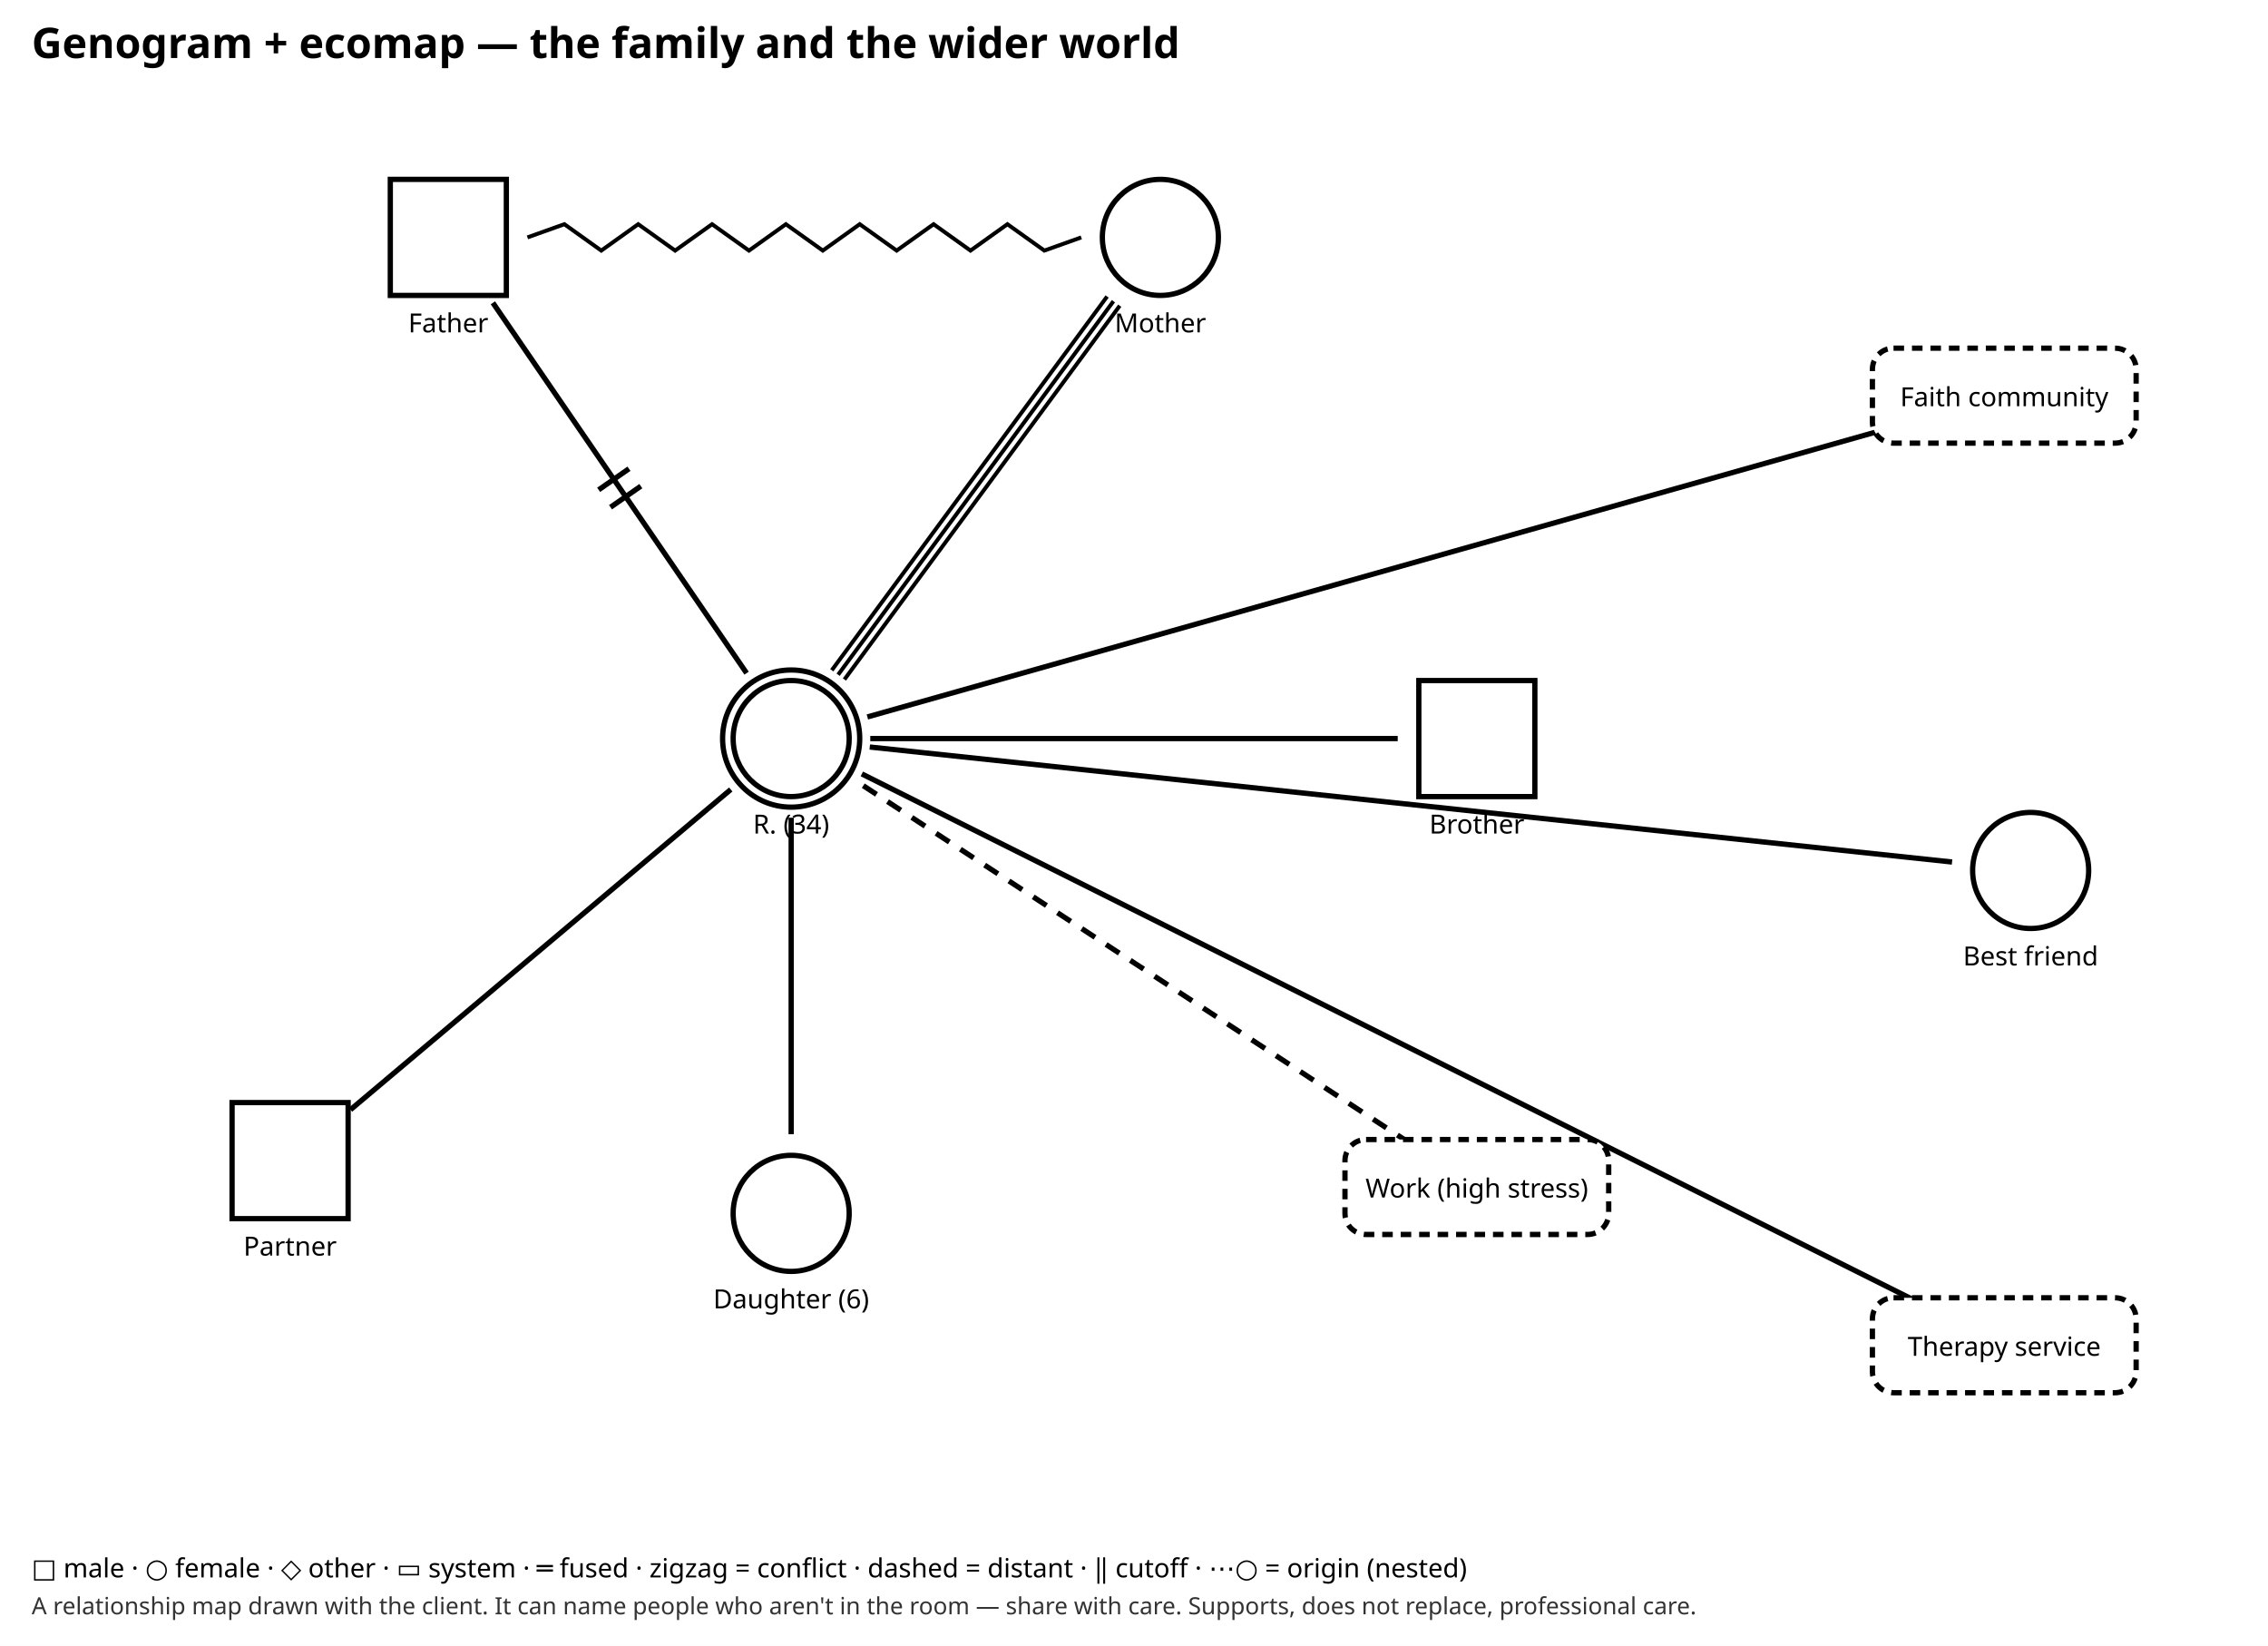
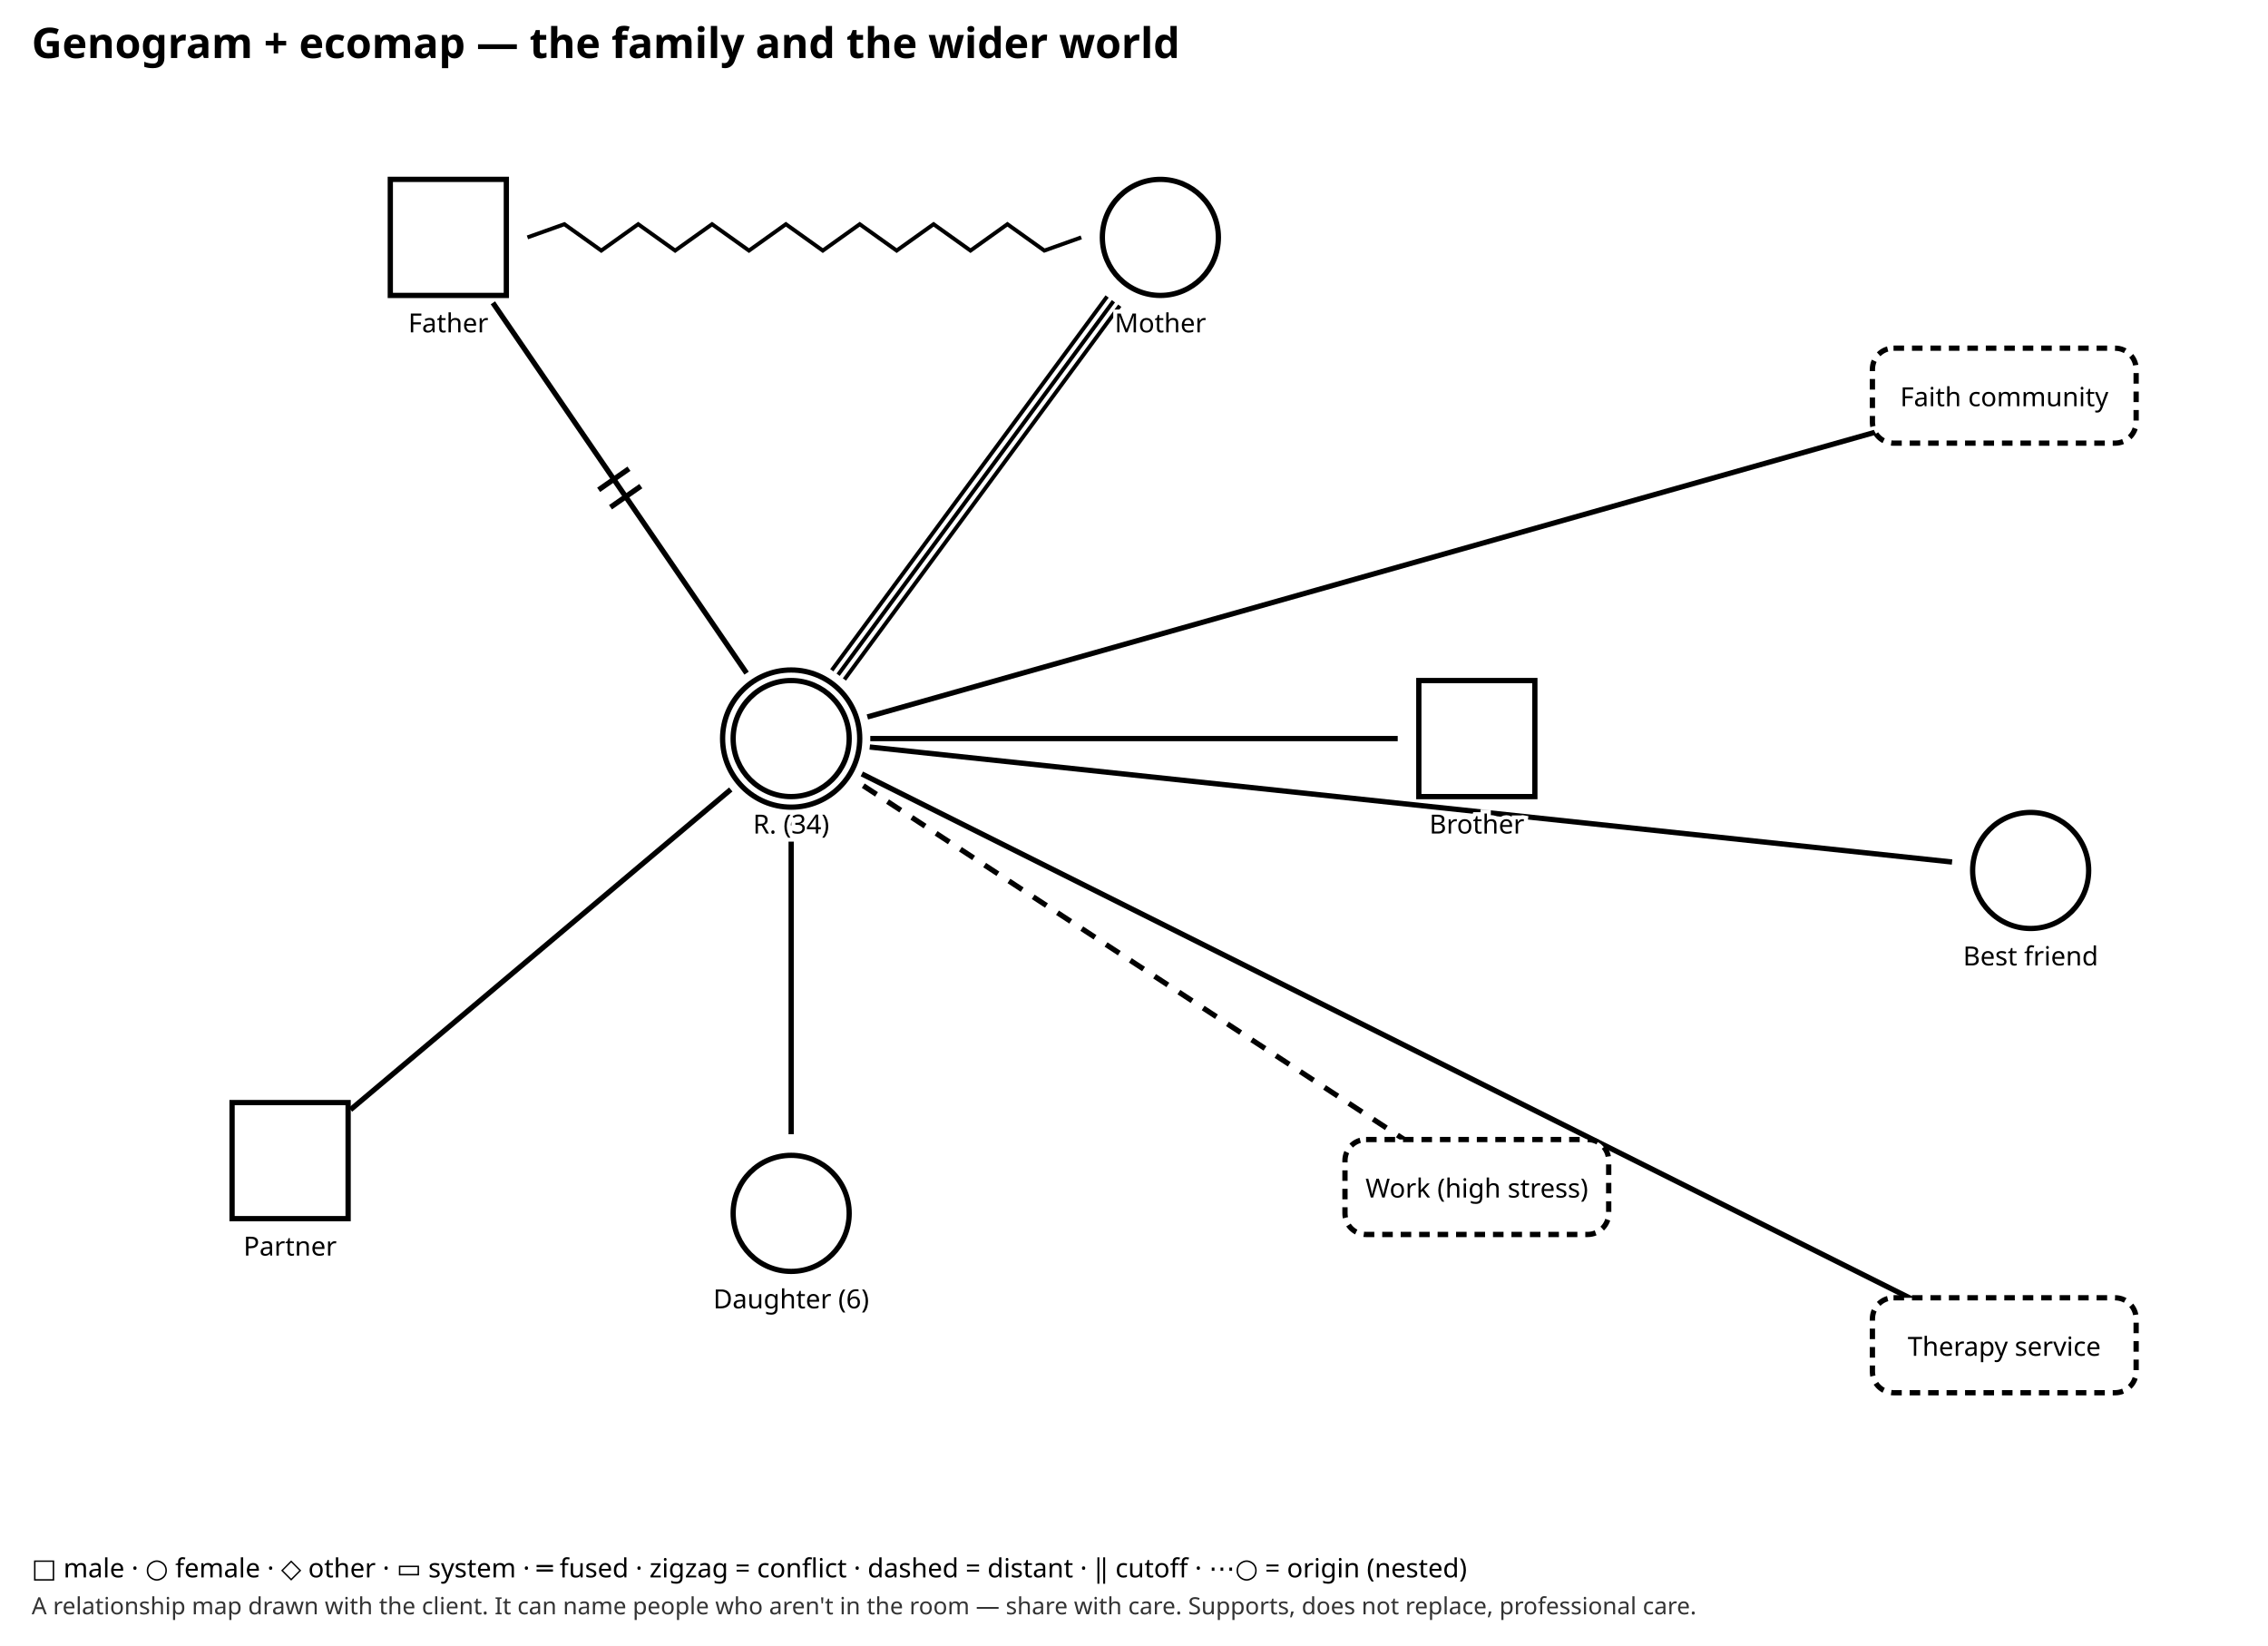
<svg xmlns="http://www.w3.org/2000/svg" viewBox="0 0 860 624" role="img" aria-label="Relational field: Genogram + ecomap — the family and the wider world. People &amp; systems: Father, Mother, R. (34), Brother, Partner, Daughter (6), Work (high stress), Faith community, Best friend, Therapy service. Relationships: Father (conflict) Mother; R. (34) (cutoff) Father; R. (34) (fused) Mother; R. (34) (close) Brother; R. (34) (close) Partner; R. (34) (close) Daughter (6); Work (high stress) (distant) R. (34); Faith community (close) R. (34); Best friend (close) R. (34); Therapy service (close) R. (34).">
  <rect x="0" y="0" width="860" height="624" fill="#fff" />
  <text x="12" y="22" font-family="sans-serif" font-size="16" font-weight="700">Genogram + ecomap — the family and the wider world</text>
  <path d="M 200,90 L 214,85 L 228,95 L 242,85 L 256,95 L 270,85 L 284,95 L 298,85 L 312,95 L 326,85 L 340,95 L 354,85 L 368,95 L 382,85 L 396,95 L 410,90" fill="none" stroke="#000" stroke-width="1.5" />
  <line x1="283.1" y1="255.2" x2="186.9" y2="114.8" stroke="#000" stroke-width="2" />
  <line x1="231.5" y1="192.3" x2="243" y2="184.3" stroke="#000" stroke-width="2" />
  <line x1="227" y1="185.7" x2="238.5" y2="177.7" stroke="#000" stroke-width="2" />
  <line x1="315.4" y1="254.1" x2="419.8" y2="112.4" stroke="#000" stroke-width="1.5" />
  <line x1="317.8" y1="255.8" x2="422.2" y2="114.2" stroke="#000" stroke-width="1.5" />
  <line x1="320.2" y1="257.6" x2="424.6" y2="115.9" stroke="#000" stroke-width="1.5" />
  <line x1="330" y1="280" x2="530" y2="280" stroke="#000" stroke-width="2" />
  <line x1="277.1" y1="299.3" x2="132.9" y2="420.7" stroke="#000" stroke-width="2" />
  <line x1="300" y1="310" x2="300" y2="430" stroke="#000" stroke-width="2" />
  <line x1="534.9" y1="433.6" x2="325.1" y2="296.4" stroke="#000" stroke-width="2" stroke-dasharray="6 5" />
  <line x1="731.1" y1="158.2" x2="328.9" y2="271.8" stroke="#000" stroke-width="2" />
  <line x1="740.2" y1="326.8" x2="329.8" y2="283.2" stroke="#000" stroke-width="2" />
  <line x1="733.2" y1="496.6" x2="326.8" y2="293.4" stroke="#000" stroke-width="2" />
  <g data-node-id="father">
    <rect data-el="node:father" x="148" y="68" width="44" height="44" fill="#fff" stroke="#000" stroke-width="2" />
-     <text x="170" y="126" font-family="sans-serif" font-size="10" text-anchor="middle" data-el="nodelabel:father">Father</text>
+     <text x="170" y="126" font-family="sans-serif" font-size="10" text-anchor="middle" stroke="#fff" stroke-width="3" paint-order="stroke" data-el="nodelabel:father">Father</text>
  </g>
  <g data-node-id="mother">
    <circle data-el="node:mother" cx="440" cy="90" r="22" fill="#fff" stroke="#000" stroke-width="2" />
-     <text x="440" y="126" font-family="sans-serif" font-size="10" text-anchor="middle" data-el="nodelabel:mother">Mother</text>
+     <text x="440" y="126" font-family="sans-serif" font-size="10" text-anchor="middle" stroke="#fff" stroke-width="3" paint-order="stroke" data-el="nodelabel:mother">Mother</text>
  </g>
  <g data-node-id="index">
    <circle data-el="node:index" cx="300" cy="280" r="22" fill="#fff" stroke="#000" stroke-width="2" />
    <circle cx="300" cy="280" r="26" fill="none" stroke="#000" stroke-width="2" />
-     <text x="300" y="316" font-family="sans-serif" font-size="10" text-anchor="middle" data-el="nodelabel:index">R. (34)</text>
+     <text x="300" y="316" font-family="sans-serif" font-size="10" text-anchor="middle" stroke="#fff" stroke-width="3" paint-order="stroke" data-el="nodelabel:index">R. (34)</text>
  </g>
  <g data-node-id="sibling">
    <rect data-el="node:sibling" x="538" y="258" width="44" height="44" fill="#fff" stroke="#000" stroke-width="2" />
-     <text x="560" y="316" font-family="sans-serif" font-size="10" text-anchor="middle" data-el="nodelabel:sibling">Brother</text>
+     <text x="560" y="316" font-family="sans-serif" font-size="10" text-anchor="middle" stroke="#fff" stroke-width="3" paint-order="stroke" data-el="nodelabel:sibling">Brother</text>
  </g>
  <g data-node-id="partner">
    <rect data-el="node:partner" x="88" y="418" width="44" height="44" fill="#fff" stroke="#000" stroke-width="2" />
-     <text x="110" y="476" font-family="sans-serif" font-size="10" text-anchor="middle" data-el="nodelabel:partner">Partner</text>
+     <text x="110" y="476" font-family="sans-serif" font-size="10" text-anchor="middle" stroke="#fff" stroke-width="3" paint-order="stroke" data-el="nodelabel:partner">Partner</text>
  </g>
  <g data-node-id="child">
    <circle data-el="node:child" cx="300" cy="460" r="22" fill="#fff" stroke="#000" stroke-width="2" />
-     <text x="300" y="496" font-family="sans-serif" font-size="10" text-anchor="middle" data-el="nodelabel:child">Daughter (6)</text>
+     <text x="300" y="496" font-family="sans-serif" font-size="10" text-anchor="middle" stroke="#fff" stroke-width="3" paint-order="stroke" data-el="nodelabel:child">Daughter (6)</text>
  </g>
  <g data-node-id="work">
    <rect data-el="node:work" x="510" y="432" width="100" height="36" rx="8" ry="8" fill="#fff" stroke="#000" stroke-width="2" stroke-dasharray="4 3" />
-     <text x="560" y="454" font-family="sans-serif" font-size="10" text-anchor="middle" data-el="nodelabel:work">Work (high stress)</text>
+     <text x="560" y="454" font-family="sans-serif" font-size="10" text-anchor="middle" stroke="#fff" stroke-width="3" paint-order="stroke" data-el="nodelabel:work">Work (high stress)</text>
  </g>
  <g data-node-id="faith">
    <rect data-el="node:faith" x="710" y="132" width="100" height="36" rx="8" ry="8" fill="#fff" stroke="#000" stroke-width="2" stroke-dasharray="4 3" />
-     <text x="760" y="154" font-family="sans-serif" font-size="10" text-anchor="middle" data-el="nodelabel:faith">Faith community</text>
+     <text x="760" y="154" font-family="sans-serif" font-size="10" text-anchor="middle" stroke="#fff" stroke-width="3" paint-order="stroke" data-el="nodelabel:faith">Faith community</text>
  </g>
  <g data-node-id="friend">
    <circle data-el="node:friend" cx="770" cy="330" r="22" fill="#fff" stroke="#000" stroke-width="2" />
-     <text x="770" y="366" font-family="sans-serif" font-size="10" text-anchor="middle" data-el="nodelabel:friend">Best friend</text>
+     <text x="770" y="366" font-family="sans-serif" font-size="10" text-anchor="middle" stroke="#fff" stroke-width="3" paint-order="stroke" data-el="nodelabel:friend">Best friend</text>
  </g>
  <g data-node-id="service">
    <rect data-el="node:service" x="710" y="492" width="100" height="36" rx="8" ry="8" fill="#fff" stroke="#000" stroke-width="2" stroke-dasharray="4 3" />
-     <text x="760" y="514" font-family="sans-serif" font-size="10" text-anchor="middle" data-el="nodelabel:service">Therapy service</text>
+     <text x="760" y="514" font-family="sans-serif" font-size="10" text-anchor="middle" stroke="#fff" stroke-width="3" paint-order="stroke" data-el="nodelabel:service">Therapy service</text>
  </g>
  <text x="12" y="598" font-family="sans-serif" font-size="10">□ male · ○ female · ◇ other · ▭ system · ═ fused · zigzag = conflict · dashed = distant · ‖ cutoff · ⋯○ = origin (nested)</text>
  <text x="12" y="612" font-family="sans-serif" font-size="9" fill="#333">A relationship map drawn with the client. It can name people who aren't in the room — share with care. Supports, does not replace, professional care.</text>
</svg>
